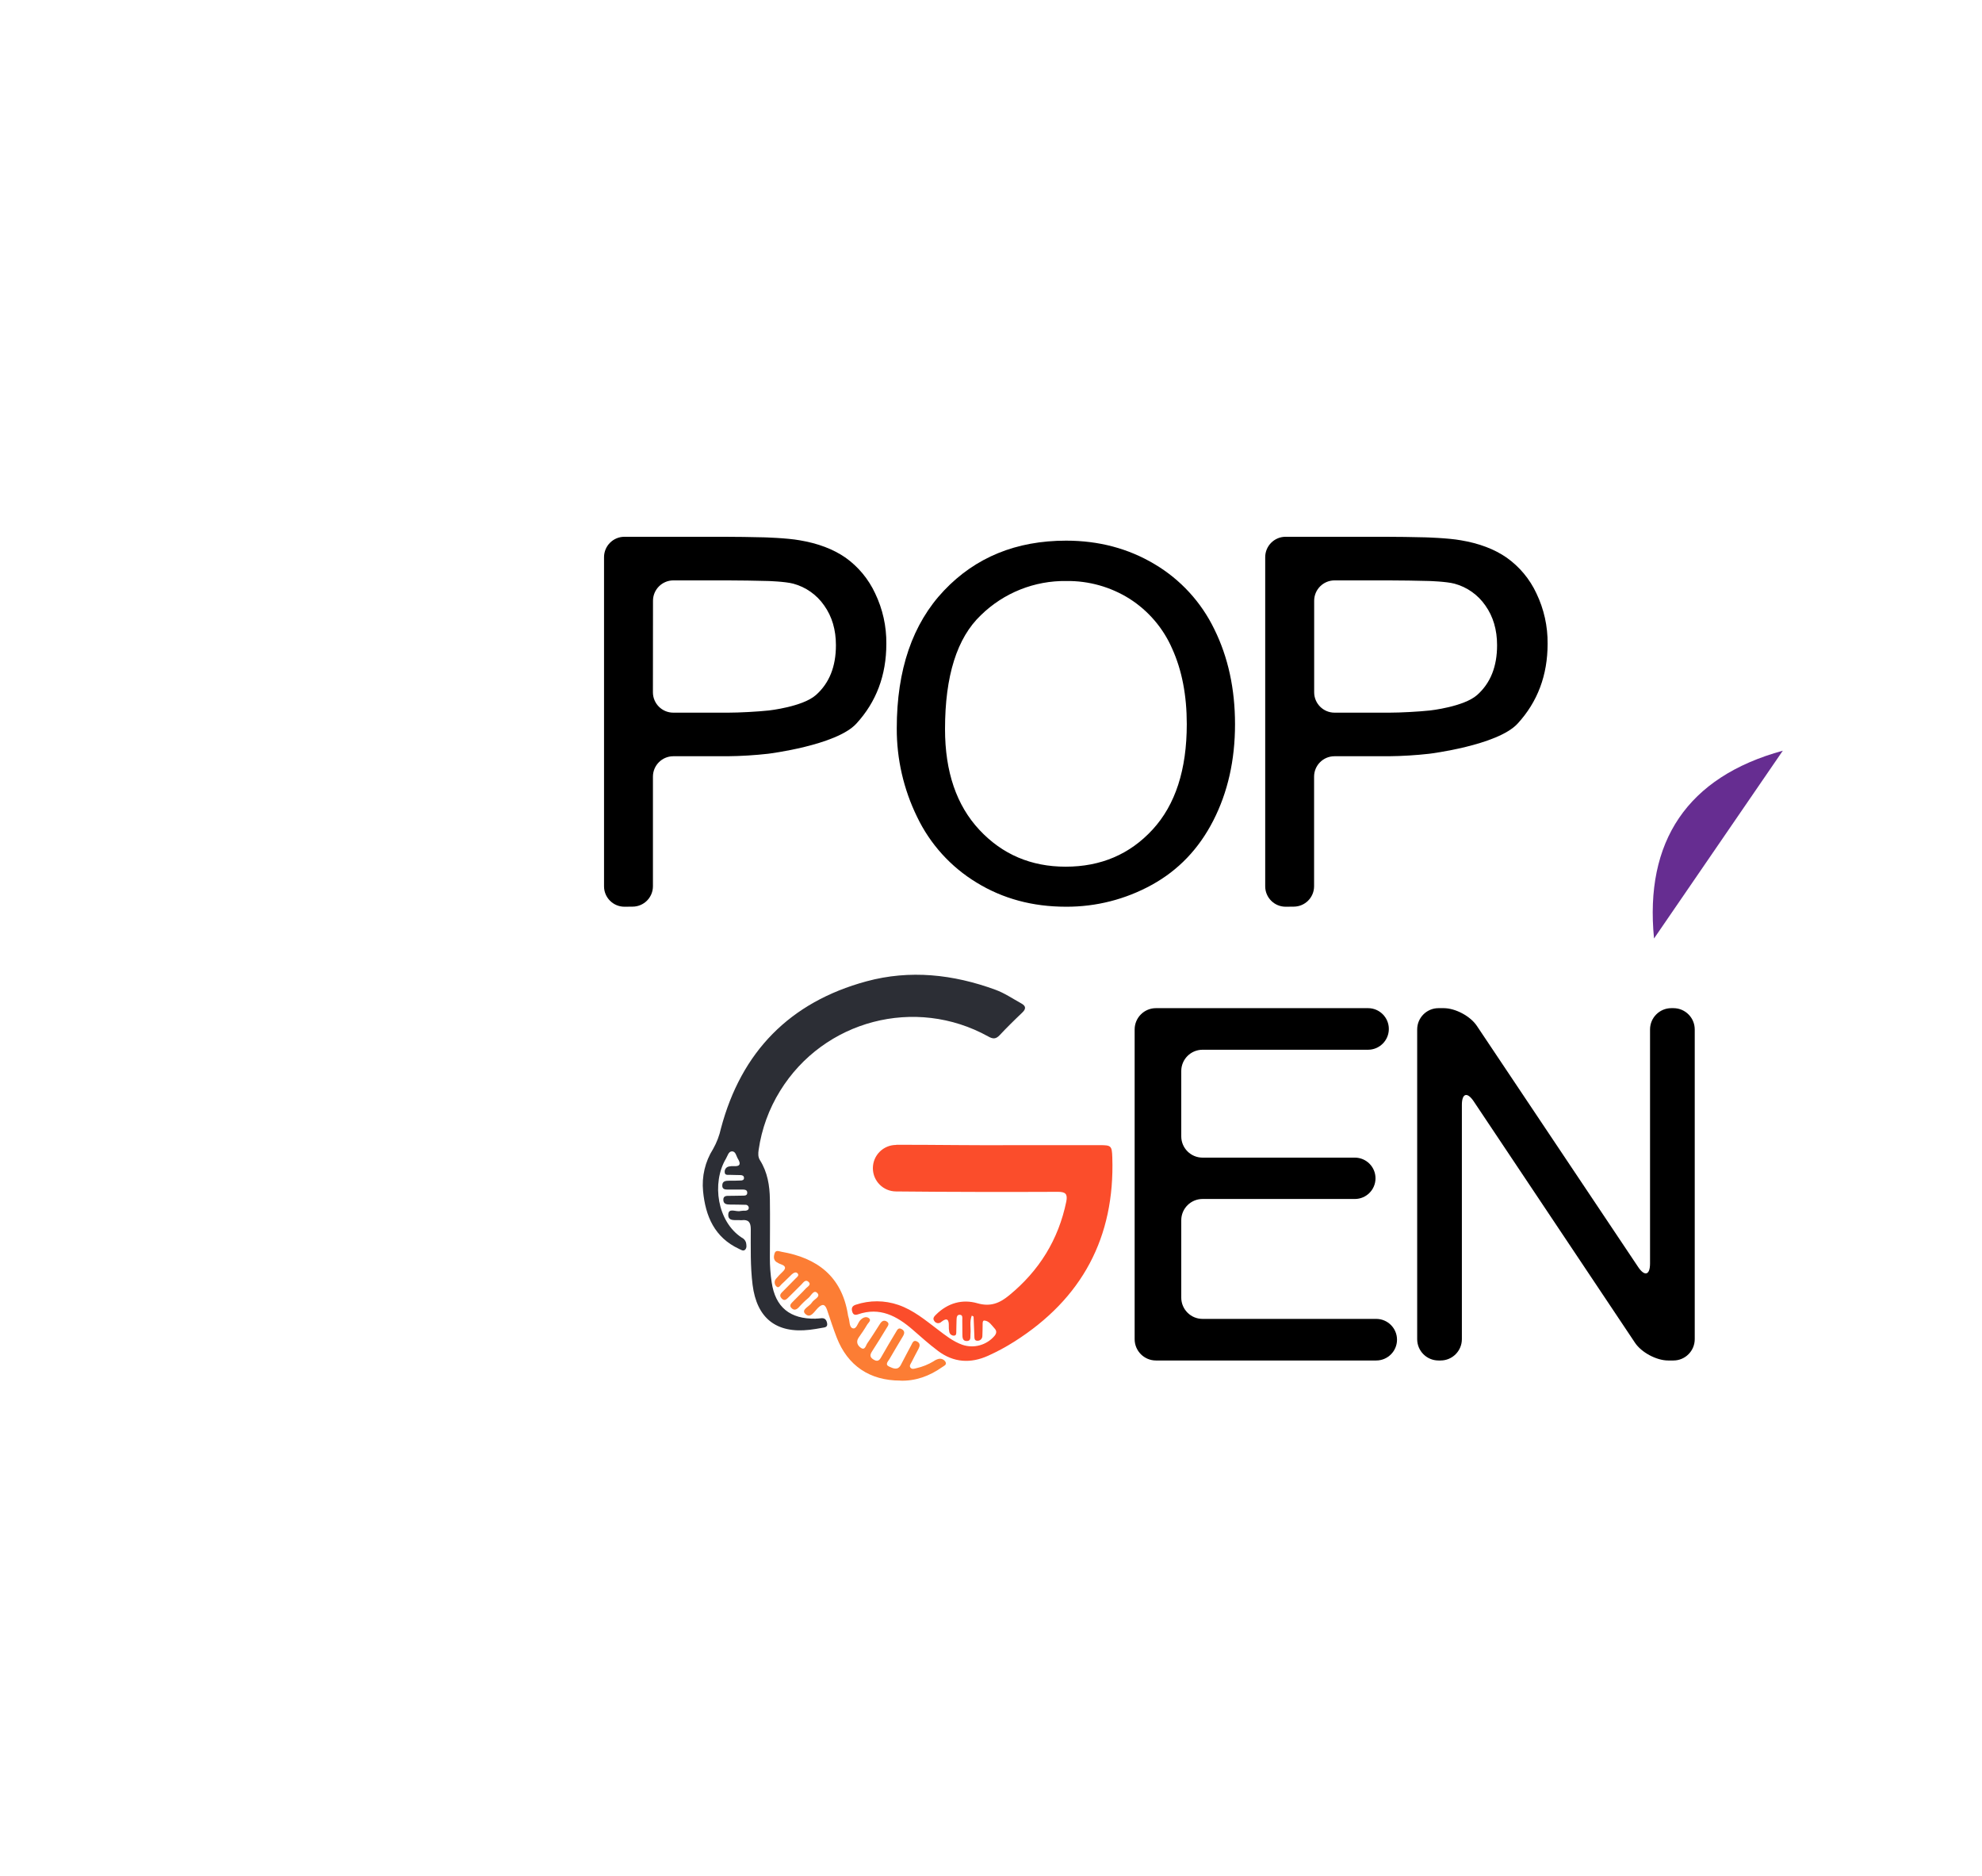
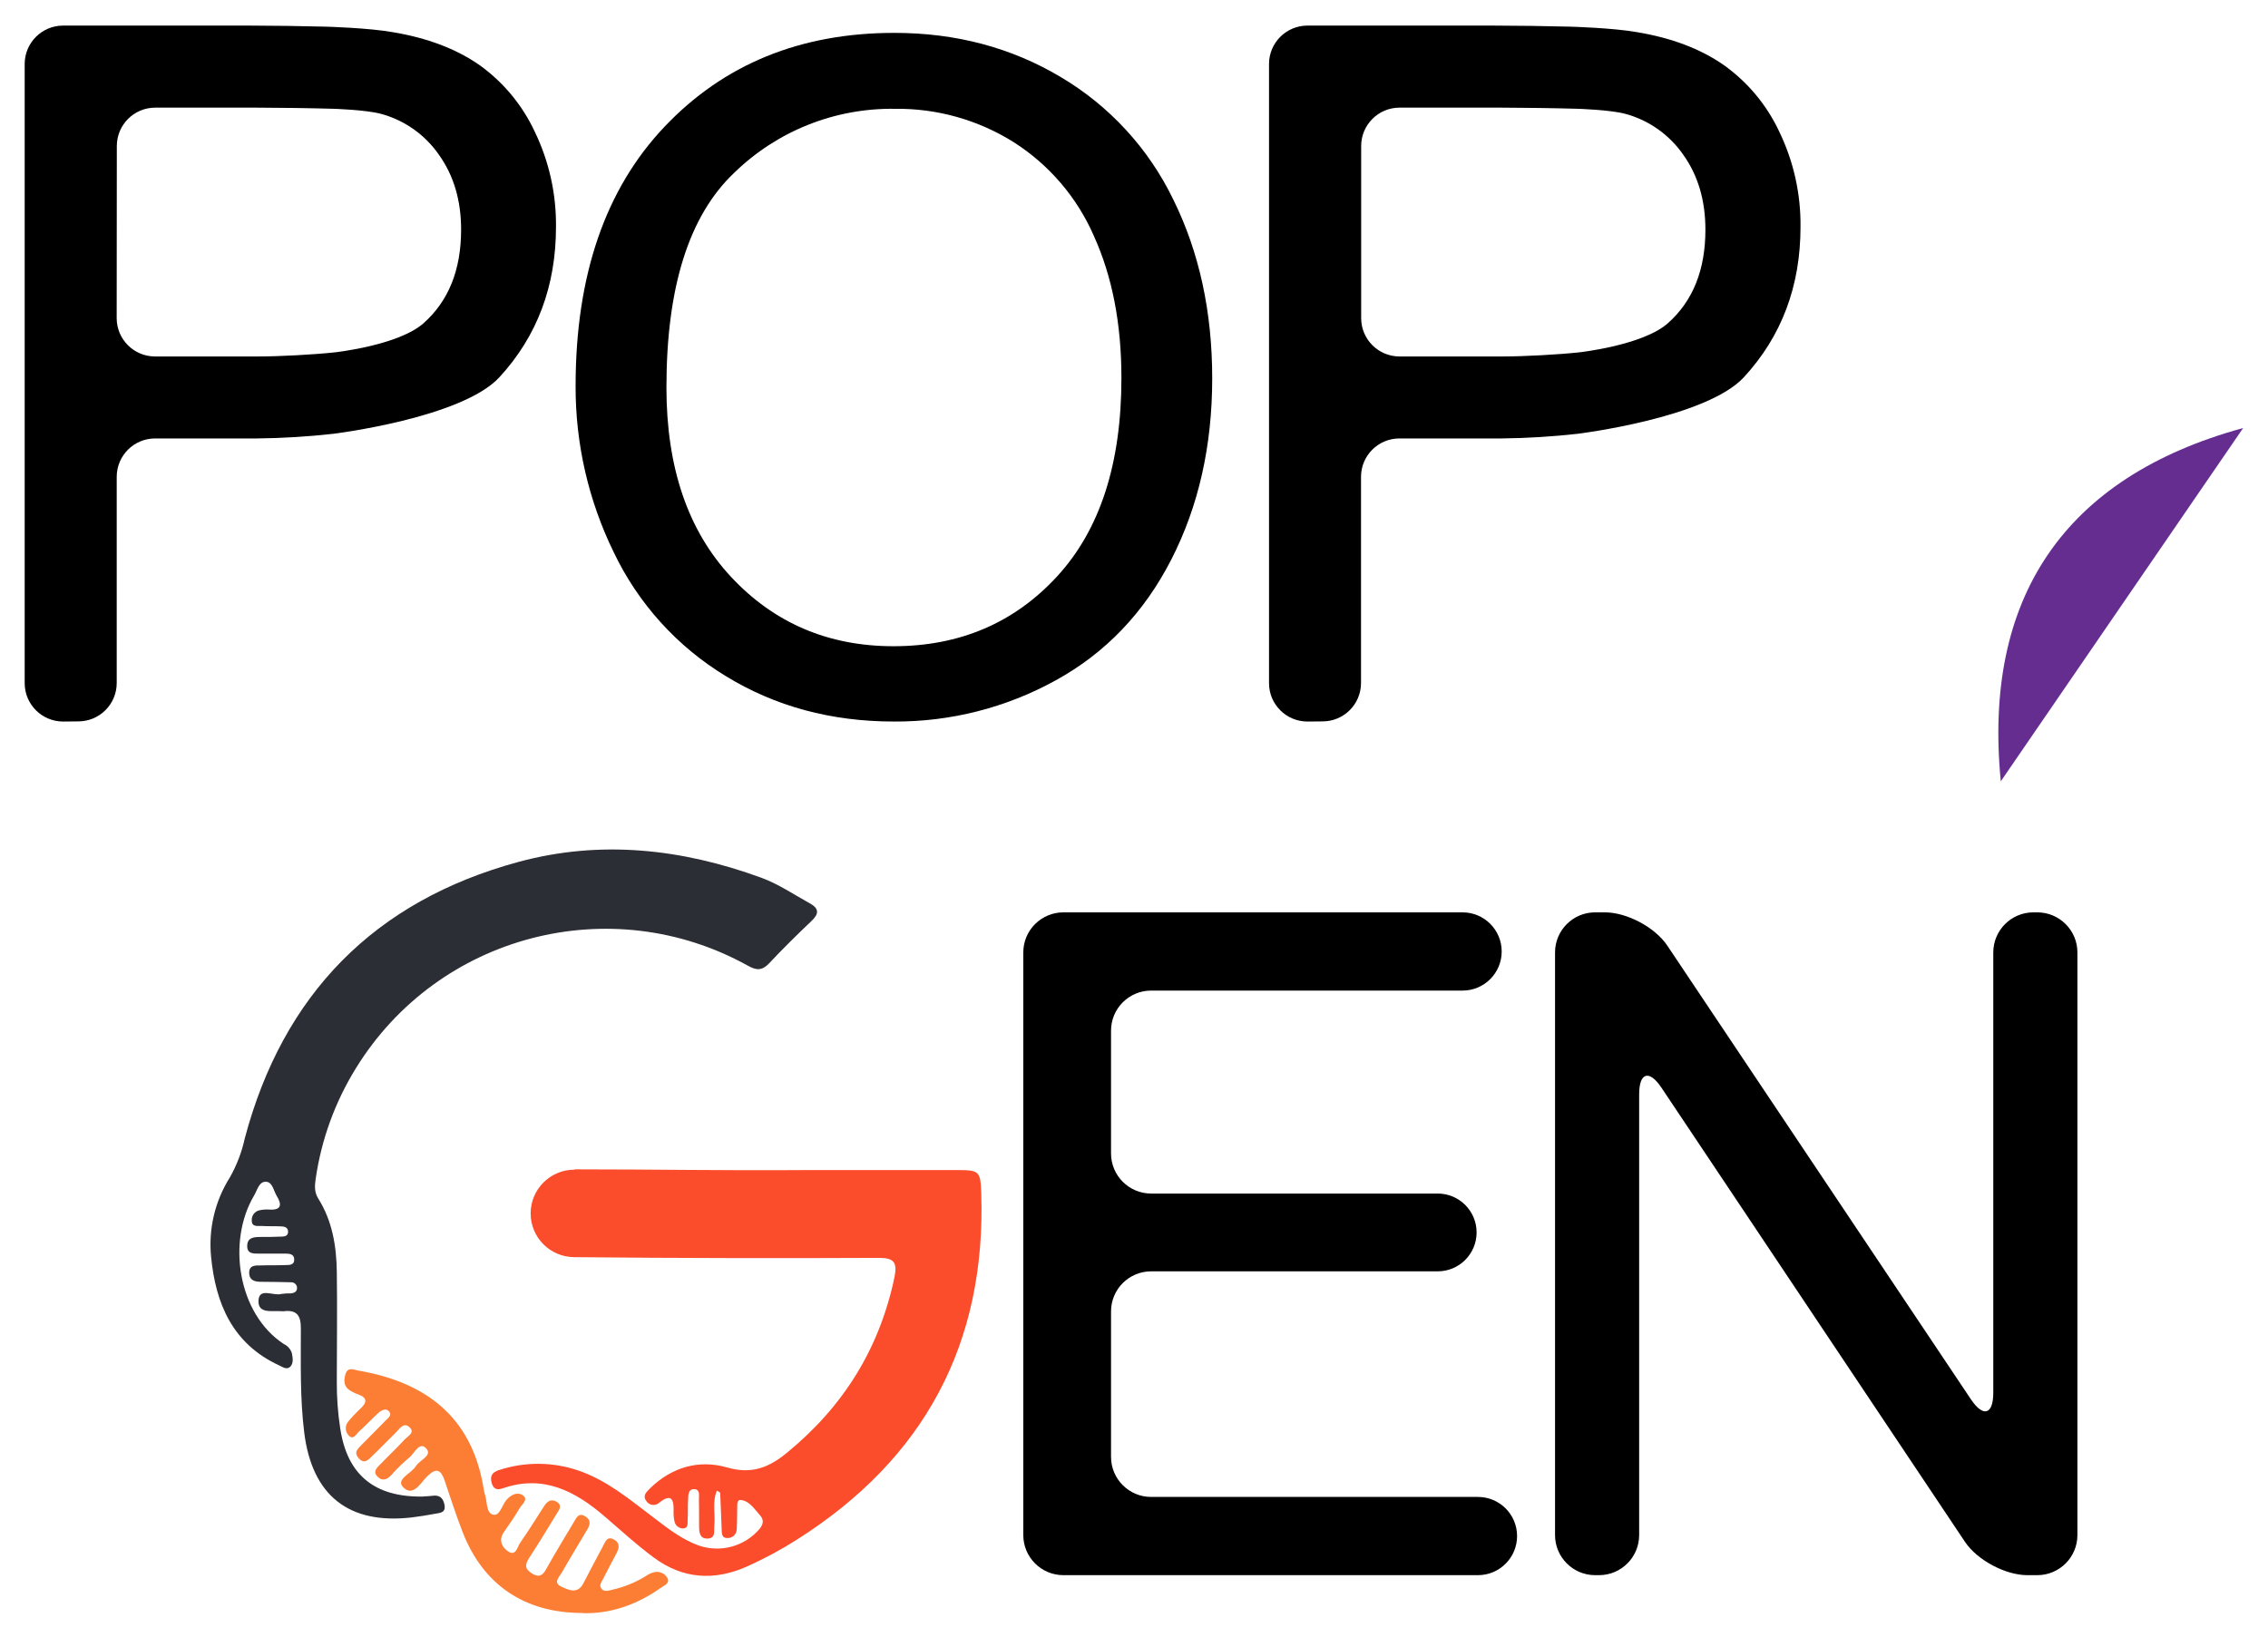
- <svg xmlns="http://www.w3.org/2000/svg" viewBox="0 0 1023 968" role="img" aria-label="POPgen">
+ <svg xmlns="http://www.w3.org/2000/svg" viewBox="305 270 622 449" role="img" aria-label="POPgen">
  <path fill="#2c2e35" d="M421.13,680.51a22.6,22.6,0,0,0,2.47-.17c2-.28,2.93.64,3.3,2.47.43,2.24-1.27,2.22-2.62,2.47-2.11.39-4.23.75-6.36,1-17.27,2-27.32-6-29.48-23.24-1.19-9.55-.92-19.13-.93-28.7,0-3.55-1.2-5.06-4.73-4.62h-.43c-2.57-.26-6.6.86-6.46-2.89s4.11-1.21,6.28-1.86a14,14,0,0,1,2.58-.15c.86-.09,1.72-.4,1.72-1.51a1.58,1.58,0,0,0-1.59-1.54h-.13c-2.72-.09-5.44-.1-8.15-.13-1.72,0-3.26-.38-3.26-2.49s1.71-2,3.11-2c2.28-.08,4.57,0,6.87-.1,1.11,0,2.51,0,2.36-1.72-.12-1.28-1.25-1.41-2.28-1.42-2.43,0-4.86,0-7.29,0-1.57,0-3.43.12-3.31-2.26.1-2.15,1.78-2.28,3.44-2.31,2,0,4,0,6-.1.86,0,1.81-.22,1.77-1.37s-.94-1.39-1.81-1.43c-1.86-.09-3.72,0-5.58-.12-1.07,0-2.57.26-2.57-1.46a2.66,2.66,0,0,1,2.13-2.84,8.88,8.88,0,0,1,2.57-.2c3.49.24,3.61-1.36,2.11-3.8-.86-1.42-1.13-3.83-3-3.83s-2.29,2.31-3.15,3.74c-7.53,12.63-4.48,32.57,8.16,40.8a4.09,4.09,0,0,1,2.18,2.52c.23,1.22.52,2.72-.46,3.69s-2.17,0-3.15-.42c-12.64-5.89-17.3-16.84-18.55-29.75a34.48,34.48,0,0,1,5.15-21.77,38,38,0,0,0,4.08-10.67c10.5-39.57,35.59-65.17,75.08-75.88,22.46-6.09,44.81-3.63,66.58,4.34,4.72,1.72,8.88,4.58,13.27,7,2.66,1.45,2.58,2.92.46,4.91s-4,3.86-6,5.83-3.72,3.77-5.54,5.71c-2,2.11-3.53,2-5.92.65A80.4,80.4,0,0,0,402.64,563a79.19,79.19,0,0,0-11.07,30.43c-.27,1.86-.38,3.65.71,5.37,3.87,6.15,5,13.08,5.09,20.14.15,10,0,20,0,30.06a80.9,80.9,0,0,0,.93,12.82c1.89,12.7,9.32,19,22.83,18.73Z" />
  <path fill="#fb4d2b" d="M462.53,590.88a12,12,0,0,0,0,24c28.44.3,58.53.31,83.59.2,3.83,0,5,1.11,4.25,5-4.06,19.72-14,35.72-29.53,48.44-4.86,4-9.58,6-16.32,4.08-7.81-2.27-15.31-.15-21.33,5.79-.86.85-2,1.91-1,3.28a2.33,2.33,0,0,0,3.69.5c3-2.35,3.94-1.11,3.85,2.13a11.92,11.92,0,0,0,.23,3,2.4,2.4,0,0,0,2.42,2c1.42-.07,1.17-1.41,1.21-2.33.11-1.85,0-3.73.12-5.57.06-1.25,0-3,1.77-2.86,1.55.09,1.2,1.71,1.2,2.77.05,2.43.05,4.86.05,7.29,0,1.64.09,3.48,2.22,3.48,2.42,0,1.8-2.1,1.95-3.54.32-3.13-.6-6.4.68-9.59.5.28.91.44.93.58.16,3.27.25,6.55.4,9.82.06,1.12-.12,2.58,1.55,2.58a2.43,2.43,0,0,0,2.58-2.34c.14-2,.08-4,.14-6,0-.83-.06-2.18.93-2.09,2.49.24,3.73,2.47,5.25,4.1,1.06,1.13,1.15,2.35,0,3.77a15.34,15.34,0,0,1-16.7,4.63c-4.79-1.72-8.7-4.86-12.7-7.9-6.37-4.83-12.54-10-20.27-12.66a34.17,34.17,0,0,0-21.91-.12c-1.82.56-2.48,1.67-1.91,3.59.51,1.69,1.51,1.88,3,1.39,11.21-3.88,20,.82,28.18,7.9,4.32,3.74,8.56,7.6,13.13,11,8,6,16.76,6.59,25.89,2.45a108.84,108.84,0,0,0,13.57-7.33c34.84-22.11,51.82-53.72,50.47-95-.2-6-.57-6.33-6.42-6.33h-42c-23.19.16-40.32-.2-63.05-.2Z" />
  <path fill="#fc7d34" d="M464.68,712.49c-15.83,0-27.16-7.73-32.79-22.15-1.82-4.67-3.35-9.45-4.95-14.18-1-2.95-2.25-3.64-4.76-1.17-1.85,1.81-3.94,5.92-6.72,2.88-1.89-2.1,2.41-3.68,3.62-5.68,1-1.68,4.68-2.9,2.77-4.88s-3.23,1.55-4.74,2.66a45.14,45.14,0,0,0-4.89,4.79c-1.16,1.17-2.38,1.64-3.7.31s-.21-2.35.67-3.26c2.28-2.36,4.68-4.62,6.87-7,.86-.86,2.91-1.88,1.13-3.38-1.49-1.26-2.58.48-3.51,1.44-2.15,2.09-4.22,4.29-6.38,6.35-1.09,1-2.23,2.68-3.89.86s0-2.84,1-3.95c2.1-2.15,4.25-4.24,6.33-6.42.65-.66,1.84-1.41,1-2.47s-2.11-.4-3,.39c-1.79,1.66-3.44,3.44-5.26,5.06-.76.68-1.51,2.34-2.7,1.26a2.86,2.86,0,0,1-.31-3.93,38.84,38.84,0,0,1,3.53-3.73c1.66-1.6,1.72-2.84-.66-3.72a10.75,10.75,0,0,1-2.67-1.33c-1.5-1.12-1.36-2.81-.91-4.29.6-2.06,2.27-1.17,3.59-.94,18.43,3.2,31,12.66,34.24,32.09a9.23,9.23,0,0,0,.36,1.72c.7,2,.29,5.15,2.2,5.69s2.5-2.57,3.72-4,3-2.32,4.49-1.32c1.71,1.18-.26,2.48-.86,3.57-1.29,2.21-2.76,4.34-4.25,6.45-1.71,2.37-.47,4.44,1.3,5.51,1.95,1.18,2.35-1.4,3.12-2.5,2.29-3.28,4.4-6.69,6.57-10.06.86-1.38,2.05-2.11,3.57-1.08s.41,2.29-.21,3.31c-2.45,4-4.89,8.07-7.48,12-1.14,1.76-1.27,3,.71,4.23s3,.63,4-1.23c2.44-4.37,5.05-8.65,7.61-12.94.65-1.08,1.22-2.49,2.93-1.54s1.55,2.23.72,3.64c-2.33,3.94-4.73,7.84-7,11.83-.67,1.19-2.52,2.81-.16,3.88,1.91.86,4.39,2.19,6-.79,1.82-3.44,3.56-6.87,5.4-10.24.64-1.18,1.14-3,3.11-1.85,1.63.91,1.38,2.31.65,3.71-1.2,2.29-2.43,4.54-3.59,6.88-.43.85-1.28,1.85-.62,2.78.79,1.12,2.1.57,3.18.33a29.54,29.54,0,0,0,8.75-3.52,7.79,7.79,0,0,1,2.68-1.27,3.28,3.28,0,0,1,3.61,1.72c.6,1.37-.91,1.91-1.78,2.52-6.63,4.7-13.92,7.28-21.73,7Z" />
  <path d="M596.64,702.12a11,11,0,0,1-11-11V531.29a11,11,0,0,1,11-11H706.11a10.73,10.73,0,1,1,0,21.46H620.7a11,11,0,0,0-11,11v33.68a11,11,0,0,0,11,11h78.59a10.67,10.67,0,1,1,0,21.34H620.7a11,11,0,0,0-11,11v39.89a11,11,0,0,0,11,11h89.63a10.73,10.73,0,1,1,0,21.46Z" />
  <path d="M742.47,702.12a11,11,0,0,1-11-11V531.29a11,11,0,0,1,11-11h2.68c6.05,0,13.76,4.11,17.12,9.14L845.54,653.9c3.36,5,6.12,4.2,6.12-1.85V531.29a11,11,0,0,1,11-11h1.07a11,11,0,0,1,11,11V691.12a11,11,0,0,1-11,11H861c-6,0-13.75-4.12-17.11-9.15L760.65,568.38c-3.36-5-6.11-4.2-6.11,1.85V691.12a11,11,0,0,1-11,11Z" />
  <path d="M322.27,467.94a10.53,10.53,0,0,1-10.5-10.5V287.52a10.54,10.54,0,0,1,10.5-10.5h51c5.78,0,15.23.13,21,.29,0,0,11.86.32,18.54,1.53q14.07,2.36,23.58,8.93a46.87,46.87,0,0,1,15.3,18.42,58.55,58.55,0,0,1,5.79,26.05q0,24.36-15.49,41.22C431.67,384.7,396.43,389,396.43,389a206,206,0,0,1-20.92,1.28h-28a10.53,10.53,0,0,0-10.5,10.5v56.62a10.53,10.53,0,0,1-10.5,10.5ZM337,357.29a10.52,10.52,0,0,0,10.5,10.5H375.9c5.77,0,15.19-.51,20.94-1.13,0,0,17.47-1.9,24.33-8s10.29-14.63,10.29-25.66q0-12-6.06-20.51a28.36,28.36,0,0,0-15.95-11.27c-4.26-1.12-13.08-1.38-13.08-1.38-5.77-.17-15.22-.31-21-.31H347.54a10.53,10.53,0,0,0-10.5,10.5Z" />
  <path d="M663.53,467.94a10.53,10.53,0,0,1-10.5-10.5V287.52a10.54,10.54,0,0,1,10.5-10.5h51c5.78,0,15.22.13,21,.29,0,0,11.86.32,18.54,1.53q14.07,2.36,23.57,8.93A46.81,46.81,0,0,1,793,306.19a58.55,58.55,0,0,1,5.79,26.05q0,24.36-15.5,41.22C772.93,384.7,737.69,389,737.69,389a206.24,206.24,0,0,1-20.93,1.28h-28a10.53,10.53,0,0,0-10.5,10.5v56.62a10.53,10.53,0,0,1-10.5,10.5ZM678.3,357.29a10.52,10.52,0,0,0,10.5,10.5h28.36c5.77,0,15.19-.51,20.93-1.13,0,0,17.48-1.9,24.34-8s10.28-14.63,10.28-25.66q0-12-6.05-20.51a28.36,28.36,0,0,0-15.95-11.27c-4.26-1.12-13.08-1.38-13.08-1.38-5.77-.17-15.22-.31-21-.31H688.8a10.53,10.53,0,0,0-10.5,10.5Z" />
  <path d="M462.86,375.91q0-45.45,24.41-71.17t63-25.72q25.29,0,45.58,12.08a79,79,0,0,1,30.95,33.69q10.65,21.61,10.65,49,0,27.78-11.21,49.69t-31.76,33.19a90.67,90.67,0,0,1-44.33,11.27q-25.78,0-46.08-12.45a80.08,80.08,0,0,1-30.76-34A103.06,103.06,0,0,1,462.86,375.91Zm24.91.37q0,33,17.74,52t44.52,19q27.27,0,44.9-19.18t17.62-54.42q0-22.29-7.54-38.92A57.94,57.94,0,0,0,583,309a59.77,59.77,0,0,0-32.56-9.15,61.8,61.8,0,0,0-44.15,17.62Q487.77,335.07,487.77,376.28Z" />
  <path fill="#662d91" d="M853.72,484.34l66.47-96.92C870.82,400.94,848.8,434.32,853.72,484.34Z" />
</svg>
